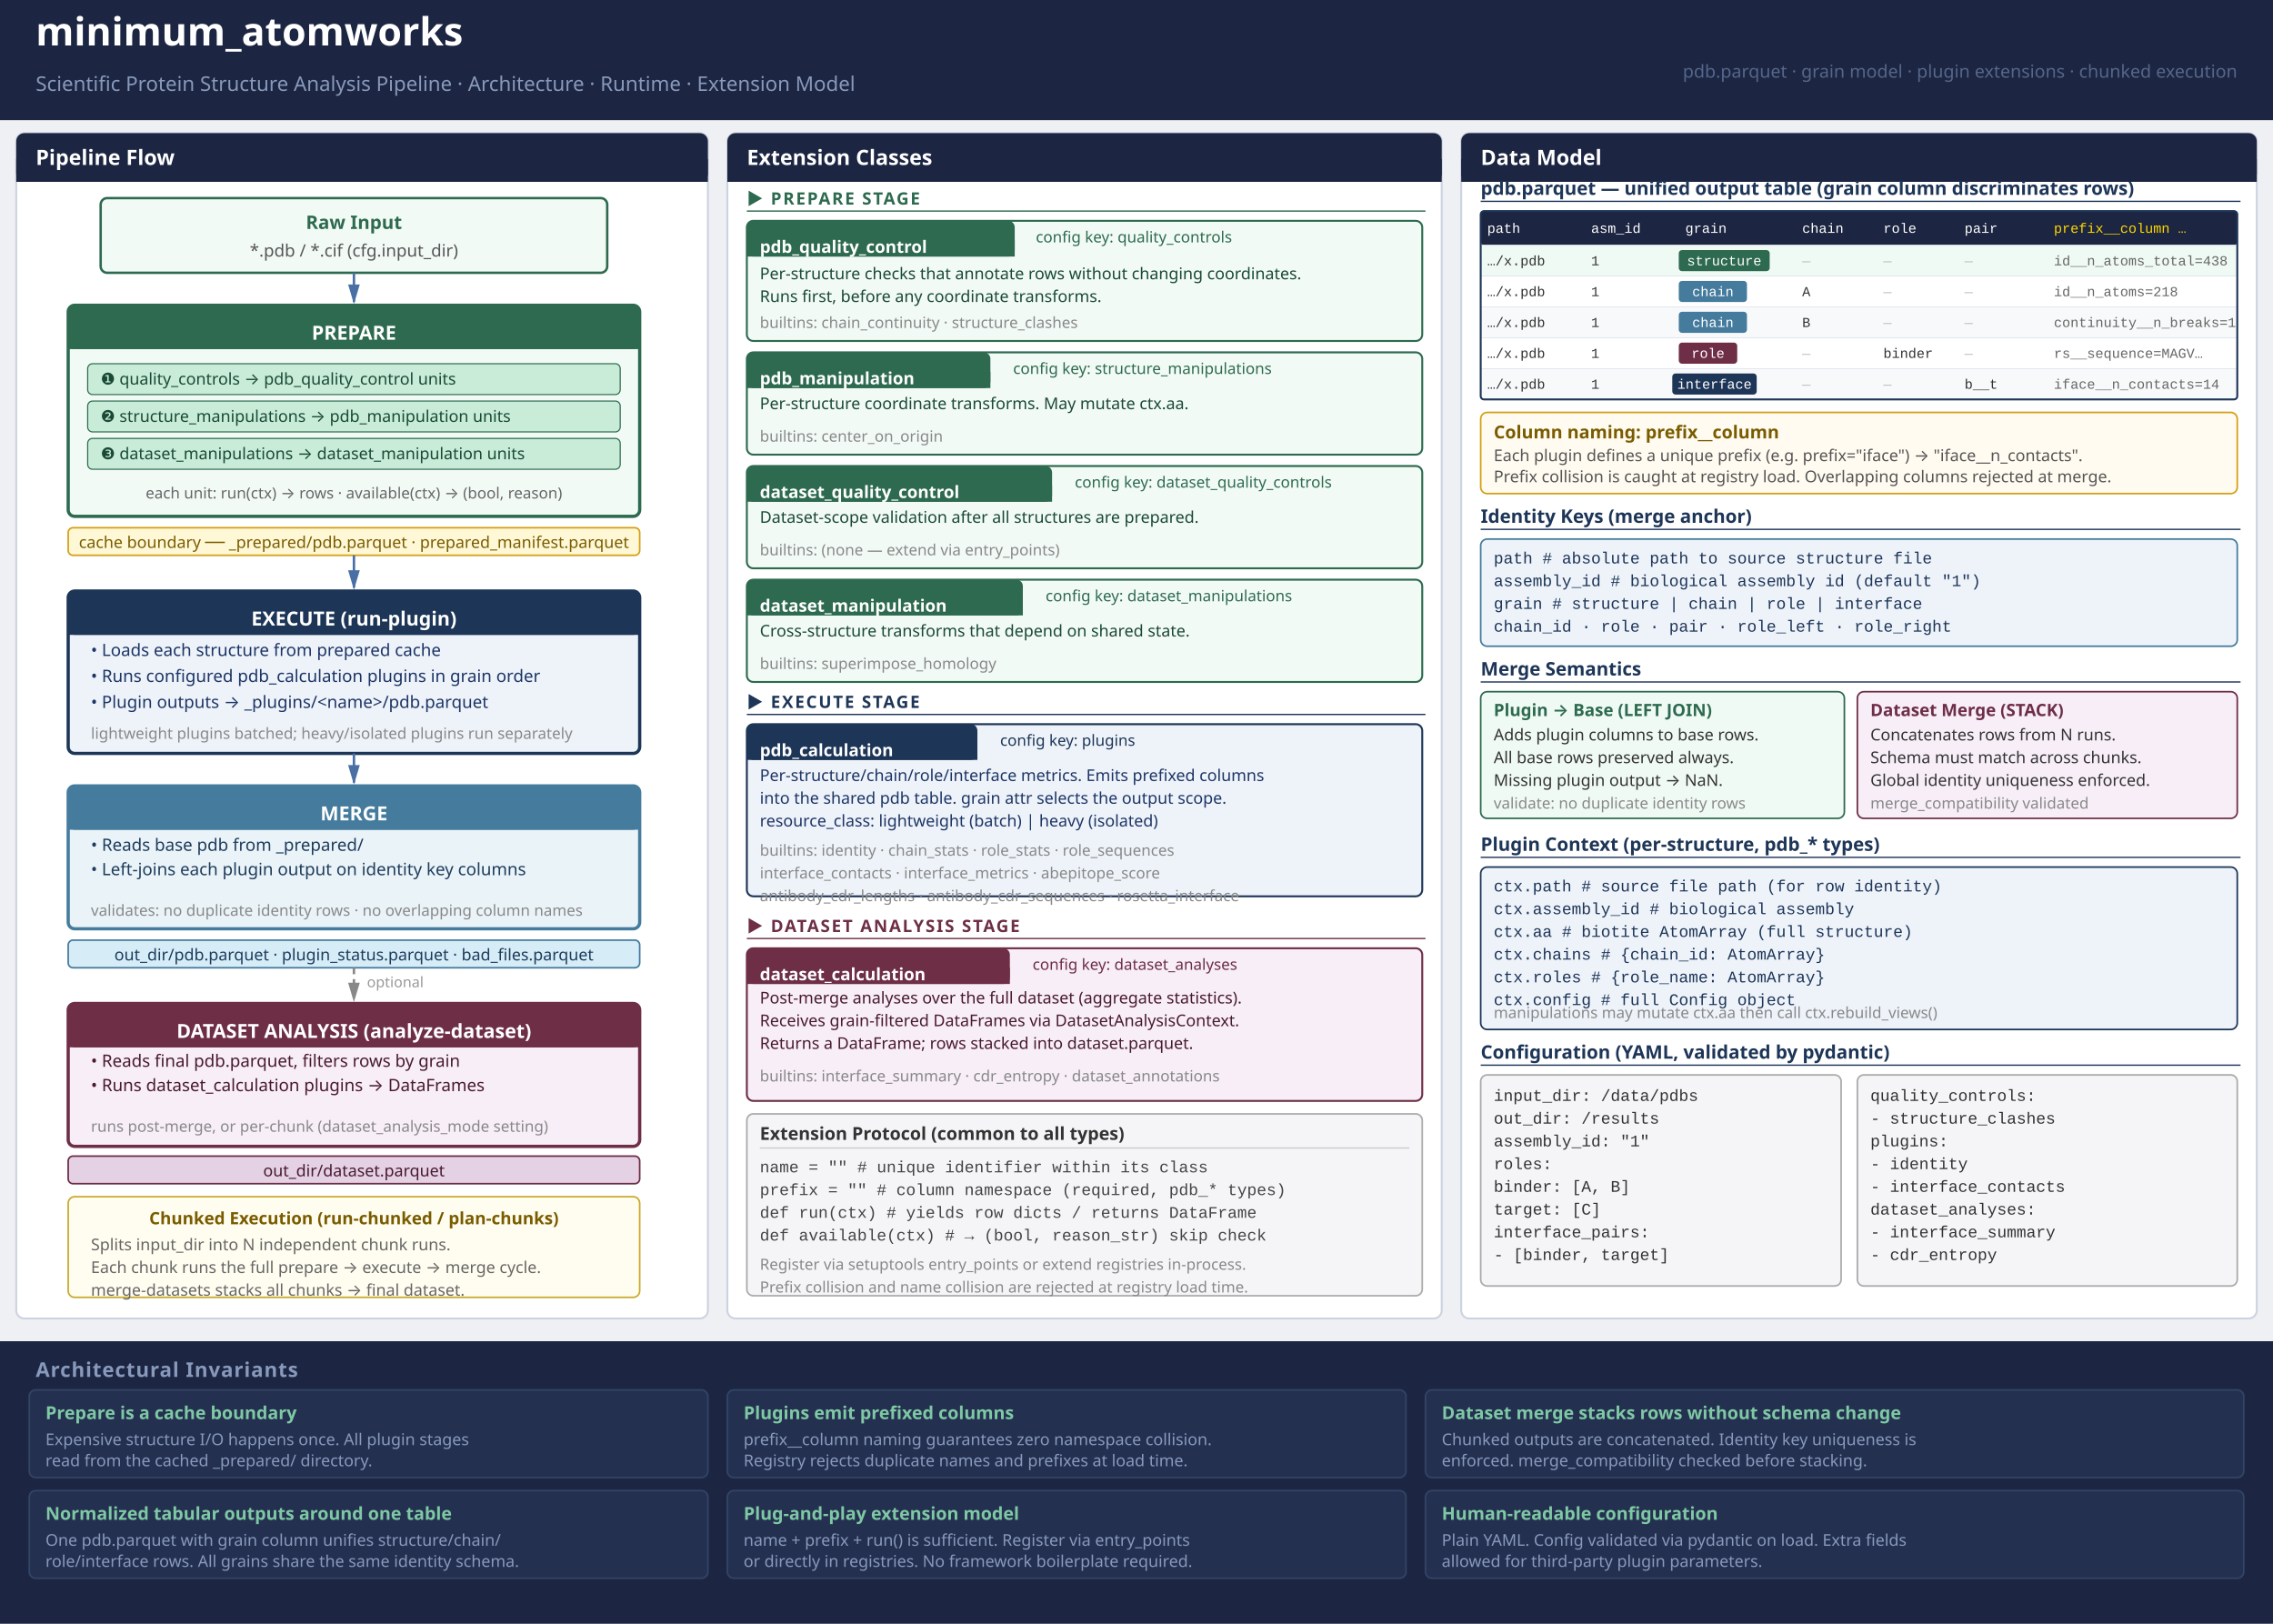
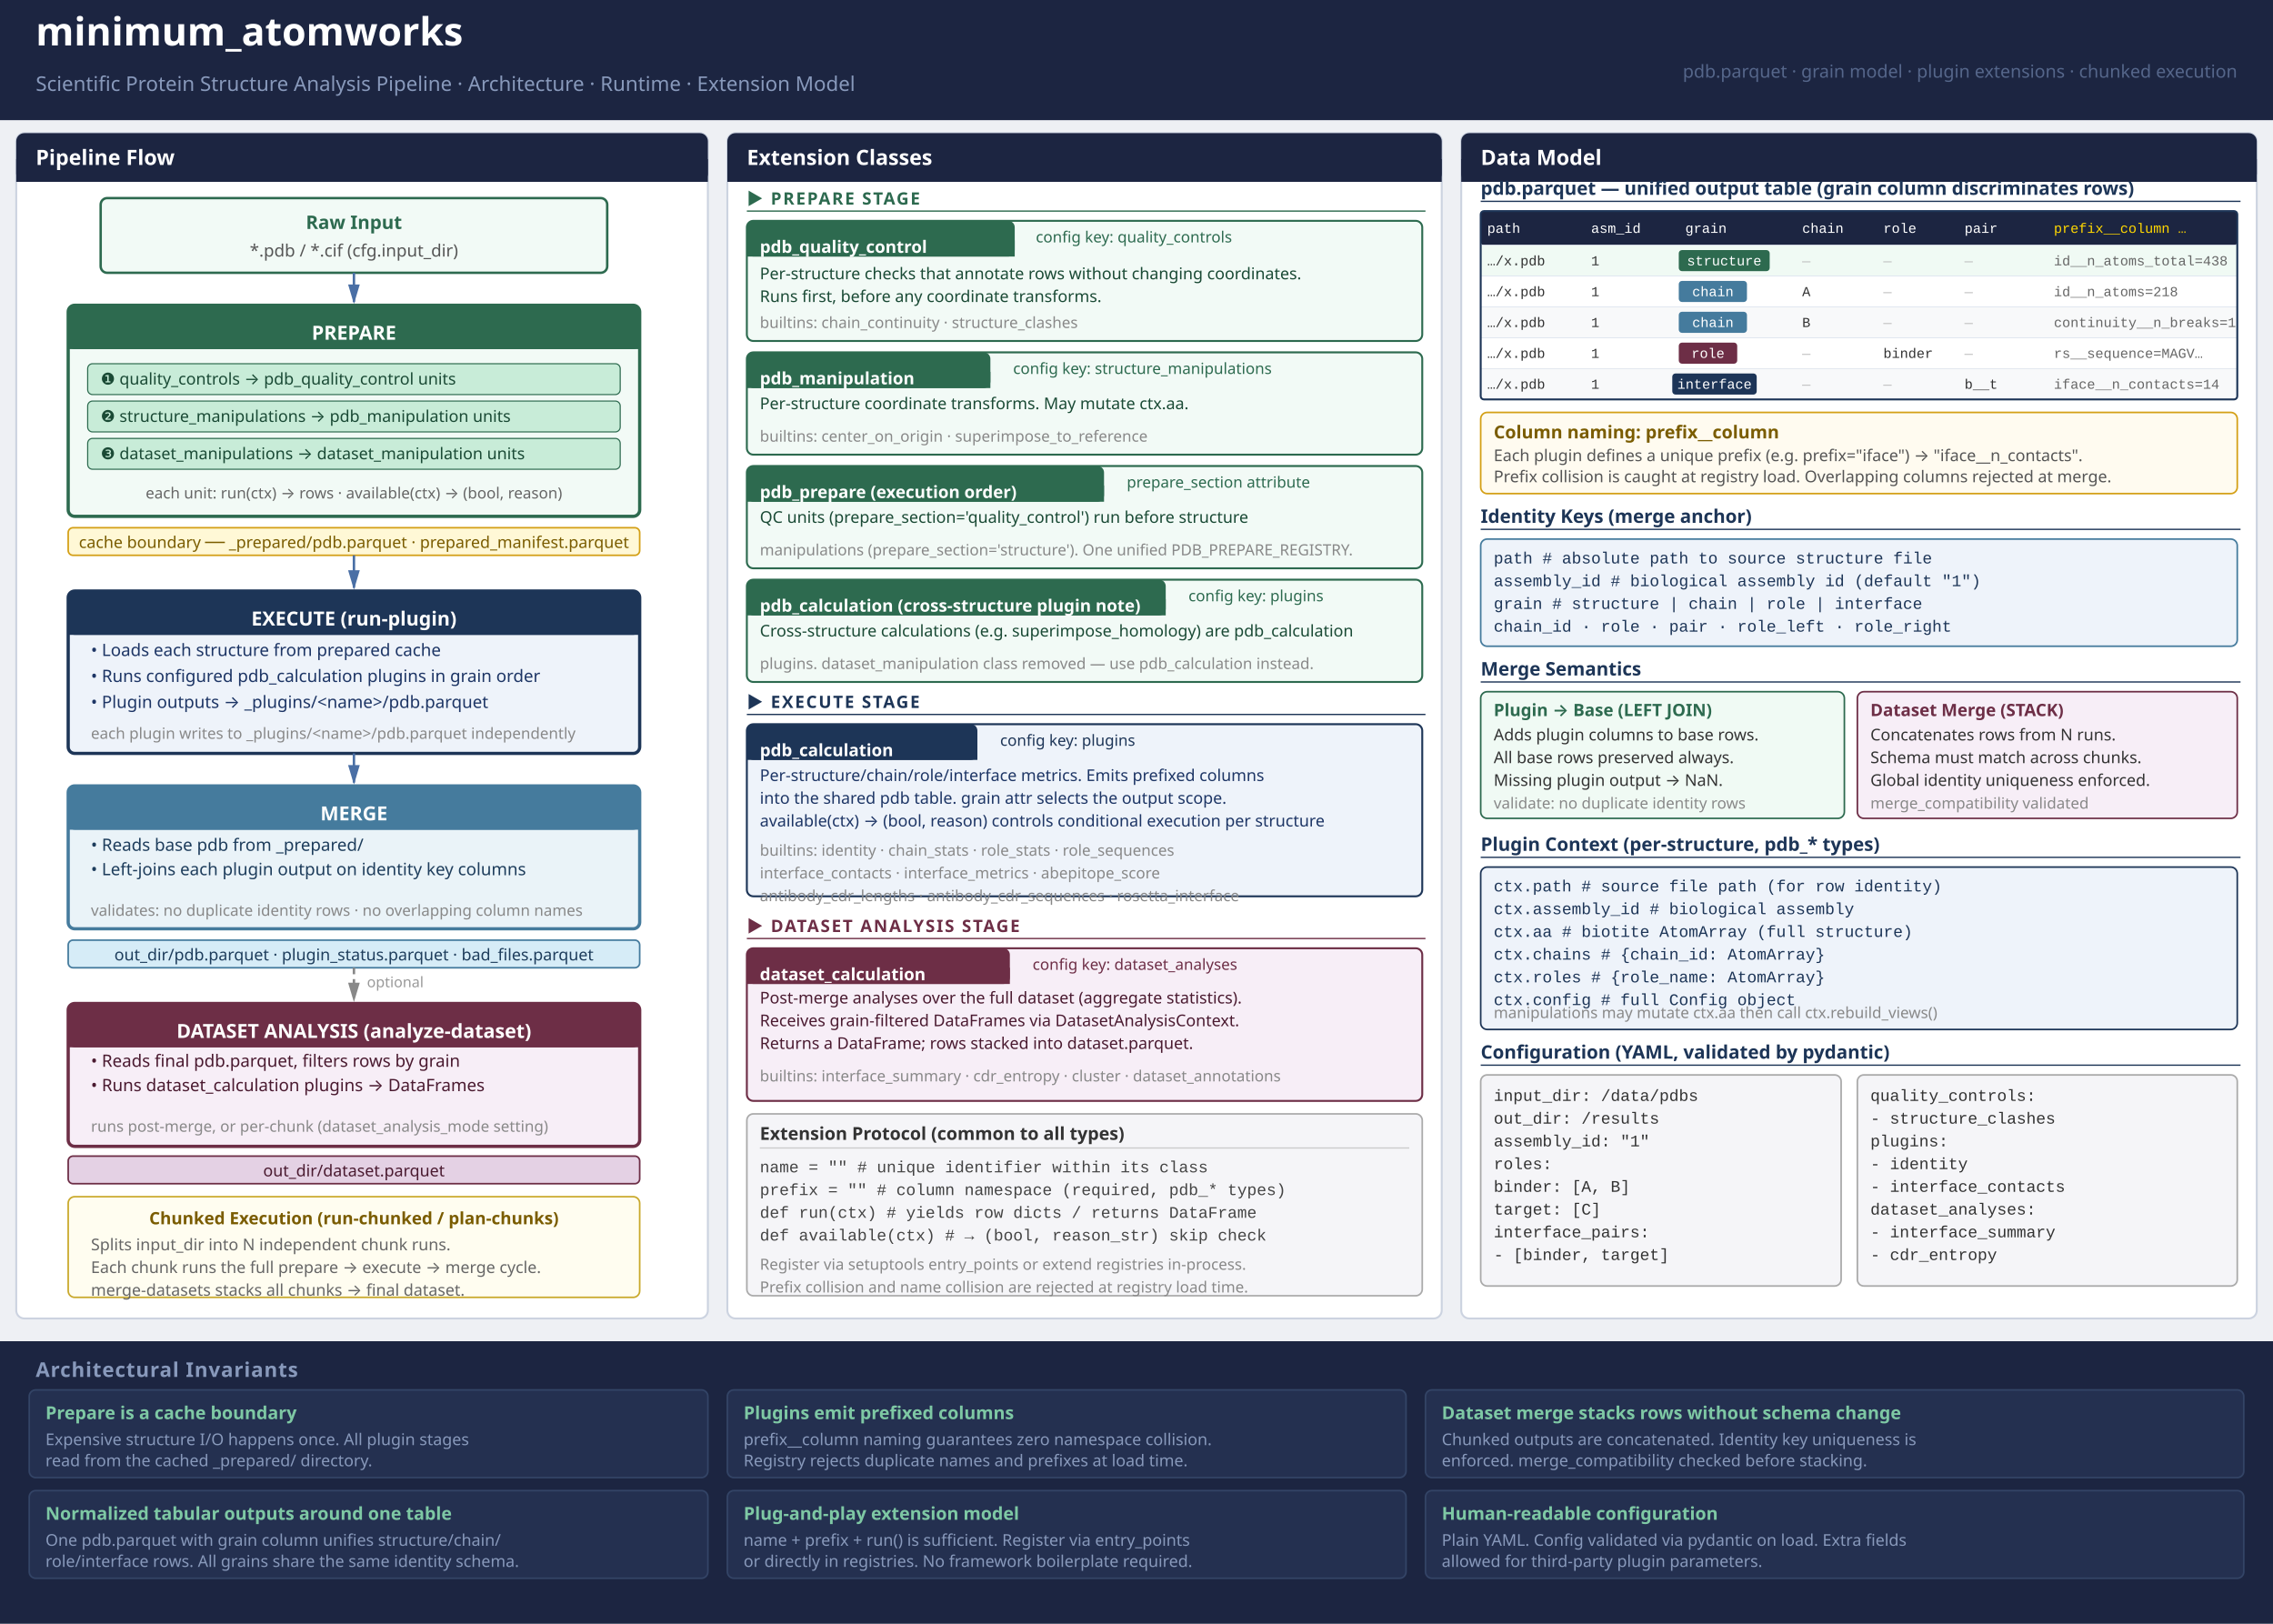
<svg xmlns="http://www.w3.org/2000/svg" viewBox="0 0 1400 1000" font-family="'Segoe UI', system-ui, -apple-system, sans-serif">
  <defs>
    <marker id="arr" viewBox="0 0 10 6" refX="9" refY="3" markerWidth="8" markerHeight="6" orient="auto">
      <path d="M0,0 L0,6 L10,3 z" fill="#4a6fa5" />
    </marker>
    <marker id="arr-dashed" viewBox="0 0 10 6" refX="9" refY="3" markerWidth="8" markerHeight="6" orient="auto">
      <path d="M0,0 L0,6 L10,3 z" fill="#888" />
    </marker>
    <clipPath id="clip-p1">
      <rect x="10" y="82" width="426" height="730" />
    </clipPath>
    <clipPath id="clip-p2">
      <rect x="448" y="82" width="440" height="730" />
    </clipPath>
    <clipPath id="clip-p3">
      <rect x="900" y="82" width="490" height="730" />
    </clipPath>
  </defs>
  <rect width="1400" height="1000" fill="#eef0f4" />
  <rect x="0" y="0" width="1400" height="74" fill="#1c2541" />
  <text x="22" y="28" font-size="24" font-weight="700" fill="white">minimum_atomworks</text>
  <text x="22" y="56" font-size="12.5" fill="#8899bb">Scientific Protein Structure Analysis Pipeline  ·  Architecture · Runtime · Extension Model</text>
  <text x="1378" y="44" font-size="11" fill="#55668a" text-anchor="end" dominant-baseline="middle">pdb.parquet  ·  grain model  ·  plugin extensions  ·  chunked execution</text>
  <rect x="10" y="82" width="426" height="730" rx="5" fill="white" stroke="#ccd3e0" stroke-width="1.2" />
  <rect x="448" y="82" width="440" height="730" rx="5" fill="white" stroke="#ccd3e0" stroke-width="1.2" />
  <rect x="900" y="82" width="490" height="730" rx="5" fill="white" stroke="#ccd3e0" stroke-width="1.2" />
  <rect x="10" y="82" width="426" height="30" rx="5" fill="#1c2541" />
  <rect x="10" y="98" width="426" height="14" fill="#1c2541" />
  <text x="22" y="97" font-size="13" font-weight="600" fill="white" dominant-baseline="middle">Pipeline Flow</text>
  <rect x="448" y="82" width="440" height="30" rx="5" fill="#1c2541" />
  <rect x="448" y="98" width="440" height="14" fill="#1c2541" />
  <text x="460" y="97" font-size="13" font-weight="600" fill="white" dominant-baseline="middle">Extension Classes</text>
  <rect x="900" y="82" width="490" height="30" rx="5" fill="#1c2541" />
  <rect x="900" y="98" width="490" height="14" fill="#1c2541" />
  <text x="912" y="97" font-size="13" font-weight="600" fill="white" dominant-baseline="middle">Data Model</text>
  <rect x="62" y="122" width="312" height="46" rx="4" fill="#f2faf6" stroke="#2d6a4f" stroke-width="1.5" />
  <text x="218" y="141" font-size="11.5" font-weight="600" fill="#2d6a4f" text-anchor="middle">Raw Input</text>
  <text x="218" y="158" font-size="10.5" fill="#555" text-anchor="middle">*.pdb  /  *.cif  (cfg.input_dir)</text>
  <line x1="218" y1="168" x2="218" y2="186" stroke="#4a6fa5" stroke-width="1.5" marker-end="url(#arr)" />
  <rect x="42" y="188" width="352" height="130" rx="4" fill="#f2faf6" stroke="#2d6a4f" stroke-width="2" />
  <rect x="42" y="188" width="352" height="27" rx="4" fill="#2d6a4f" />
  <rect x="42" y="204" width="352" height="11" fill="#2d6a4f" />
  <text x="218" y="205" font-size="12" font-weight="700" fill="white" text-anchor="middle" dominant-baseline="middle">PREPARE</text>
  <rect x="54" y="224" width="328" height="19" rx="3" fill="#c8ecd8" stroke="#2d6a4f" stroke-width="0.7" />
  <text x="62" y="234" font-size="10" fill="#1a4a35" dominant-baseline="middle">❶  quality_controls      →  pdb_quality_control units</text>
  <rect x="54" y="247" width="328" height="19" rx="3" fill="#c8ecd8" stroke="#2d6a4f" stroke-width="0.7" />
  <text x="62" y="257" font-size="10" fill="#1a4a35" dominant-baseline="middle">❷  structure_manipulations →  pdb_manipulation units</text>
  <rect x="54" y="270" width="328" height="19" rx="3" fill="#c8ecd8" stroke="#2d6a4f" stroke-width="0.7" />
  <text x="62" y="280" font-size="10" fill="#1a4a35" dominant-baseline="middle">❸  dataset_manipulations  →  dataset_manipulation units</text>
  <text x="218" y="307" font-size="9.5" fill="#666" text-anchor="middle">each unit:  run(ctx) → rows  ·  available(ctx) → (bool, reason)</text>
  <rect x="42" y="325" width="352" height="17" rx="3" fill="#fff8d6" stroke="#d4a017" stroke-width="1" />
  <text x="218" y="334" font-size="10" fill="#7a5c00" text-anchor="middle" dominant-baseline="middle">cache boundary  ──  _prepared/pdb.parquet  ·  prepared_manifest.parquet</text>
  <line x1="218" y1="342" x2="218" y2="362" stroke="#4a6fa5" stroke-width="1.5" marker-end="url(#arr)" />
  <rect x="42" y="364" width="352" height="100" rx="4" fill="#eef3fa" stroke="#1d3557" stroke-width="2" />
  <rect x="42" y="364" width="352" height="27" rx="4" fill="#1d3557" />
  <rect x="42" y="380" width="352" height="11" fill="#1d3557" />
  <text x="218" y="381" font-size="12" font-weight="700" fill="white" text-anchor="middle" dominant-baseline="middle">EXECUTE  (run-plugin)</text>
  <text x="56" y="404" font-size="10.5" fill="#1d3565">• Loads each structure from prepared cache</text>
  <text x="56" y="420" font-size="10.5" fill="#1d3565">• Runs configured pdb_calculation plugins in grain order</text>
  <text x="56" y="436" font-size="10.5" fill="#1d3565">• Plugin outputs → _plugins/&lt;name&gt;/pdb.parquet</text>
-   <text x="56" y="455" font-size="9.5" fill="#888">lightweight plugins batched; heavy/isolated plugins run separately</text>
+   <text x="56" y="455" font-size="9.5" fill="#888">each plugin writes to _plugins/&lt;name&gt;/pdb.parquet independently</text>
  <line x1="218" y1="464" x2="218" y2="482" stroke="#4a6fa5" stroke-width="1.5" marker-end="url(#arr)" />
  <rect x="42" y="484" width="352" height="88" rx="4" fill="#eaf3f8" stroke="#457b9d" stroke-width="2" />
  <rect x="42" y="484" width="352" height="27" rx="4" fill="#457b9d" />
  <rect x="42" y="500" width="352" height="11" fill="#457b9d" />
  <text x="218" y="501" font-size="12" font-weight="700" fill="white" text-anchor="middle" dominant-baseline="middle">MERGE</text>
  <text x="56" y="524" font-size="10.5" fill="#1e3d5c">• Reads base pdb from _prepared/</text>
  <text x="56" y="539" font-size="10.5" fill="#1e3d5c">• Left-joins each plugin output on identity key columns</text>
  <text x="56" y="564" font-size="9.5" fill="#888">validates: no duplicate identity rows · no overlapping column names</text>
  <rect x="42" y="579" width="352" height="17" rx="3" fill="#d6ecf7" stroke="#457b9d" stroke-width="1" />
  <text x="218" y="588" font-size="10" fill="#1e3d5c" text-anchor="middle" dominant-baseline="middle">out_dir/pdb.parquet  ·  plugin_status.parquet  ·  bad_files.parquet</text>
  <line x1="218" y1="596" x2="218" y2="616" stroke="#888" stroke-width="1.5" stroke-dasharray="4,3" marker-end="url(#arr-dashed)" />
  <text x="226" y="608" font-size="9" fill="#999">optional</text>
  <rect x="42" y="618" width="352" height="88" rx="4" fill="#f7eef7" stroke="#6d2e46" stroke-width="2" />
  <rect x="42" y="618" width="352" height="27" rx="4" fill="#6d2e46" />
  <rect x="42" y="634" width="352" height="11" fill="#6d2e46" />
  <text x="218" y="635" font-size="12" font-weight="700" fill="white" text-anchor="middle" dominant-baseline="middle">DATASET ANALYSIS  (analyze-dataset)</text>
  <text x="56" y="657" font-size="10.5" fill="#4a1a30">• Reads final pdb.parquet, filters rows by grain</text>
  <text x="56" y="672" font-size="10.5" fill="#4a1a30">• Runs dataset_calculation plugins → DataFrames</text>
  <text x="56" y="697" font-size="9.5" fill="#888">runs post-merge, or per-chunk (dataset_analysis_mode setting)</text>
  <rect x="42" y="712" width="352" height="17" rx="3" fill="#e4d1e4" stroke="#6d2e46" stroke-width="1" />
  <text x="218" y="721" font-size="10" fill="#4a1a30" text-anchor="middle" dominant-baseline="middle">out_dir/dataset.parquet</text>
  <rect x="42" y="737" width="352" height="62" rx="4" fill="#fffdf0" stroke="#c9a92c" stroke-width="1" />
  <text x="218" y="754" font-size="10.5" font-weight="600" fill="#7a5c00" text-anchor="middle">Chunked Execution  (run-chunked / plan-chunks)</text>
  <text x="56" y="770" font-size="10" fill="#666">Splits input_dir into N independent chunk runs.</text>
  <text x="56" y="784" font-size="10" fill="#666">Each chunk runs the full prepare → execute → merge cycle.</text>
  <text x="56" y="798" font-size="10" fill="#666">merge-datasets stacks all chunks → final dataset.</text>
  <text x="460" y="126" font-size="10.5" font-weight="700" fill="#2d6a4f" letter-spacing="1">▶  PREPARE STAGE</text>
  <line x1="460" y1="130" x2="878" y2="130" stroke="#2d6a4f" stroke-width="0.8" />
  <rect x="460" y="136" width="416" height="74" rx="4" fill="#f2faf6" stroke="#2d6a4f" stroke-width="1.2" />
  <rect x="460" y="136" width="165" height="22" rx="4" fill="#2d6a4f" />
  <rect x="460" y="148" width="165" height="10" fill="#2d6a4f" />
  <text x="468" y="152" font-size="10.5" font-weight="600" fill="white" dominant-baseline="middle">pdb_quality_control</text>
  <text x="638" y="146" font-size="9.5" fill="#2d6a4f" dominant-baseline="middle">config key: quality_controls</text>
  <text x="468" y="172" font-size="10" fill="#1a4a35">Per-structure checks that annotate rows without changing coordinates.</text>
  <text x="468" y="186" font-size="10" fill="#1a4a35">Runs first, before any coordinate transforms.</text>
  <text x="468" y="202" font-size="9.5" fill="#888">builtins:  chain_continuity  ·  structure_clashes</text>
  <rect x="460" y="217" width="416" height="63" rx="4" fill="#f2faf6" stroke="#2d6a4f" stroke-width="1.2" />
  <rect x="460" y="217" width="150" height="22" rx="4" fill="#2d6a4f" />
  <rect x="460" y="229" width="150" height="10" fill="#2d6a4f" />
  <text x="468" y="233" font-size="10.5" font-weight="600" fill="white" dominant-baseline="middle">pdb_manipulation</text>
  <text x="624" y="227" font-size="9.5" fill="#2d6a4f" dominant-baseline="middle">config key: structure_manipulations</text>
  <text x="468" y="252" font-size="10" fill="#1a4a35">Per-structure coordinate transforms. May mutate ctx.aa.</text>
-   <text x="468" y="272" font-size="9.5" fill="#888">builtins:  center_on_origin</text>
+   <text x="468" y="272" font-size="9.5" fill="#888">builtins:  center_on_origin  ·  superimpose_to_reference</text>
  <rect x="460" y="287" width="416" height="63" rx="4" fill="#f2faf6" stroke="#2d6a4f" stroke-width="1.2" />
-   <rect x="460" y="287" width="188" height="22" rx="4" fill="#2d6a4f" />
-   <rect x="460" y="299" width="188" height="10" fill="#2d6a4f" />
-   <text x="468" y="303" font-size="10.5" font-weight="600" fill="white" dominant-baseline="middle">dataset_quality_control</text>
-   <text x="662" y="297" font-size="9.5" fill="#2d6a4f" dominant-baseline="middle">config key: dataset_quality_controls</text>
-   <text x="468" y="322" font-size="10" fill="#1a4a35">Dataset-scope validation after all structures are prepared.</text>
-   <text x="468" y="342" font-size="9.5" fill="#888">builtins:  (none — extend via entry_points)</text>
+   <rect x="460" y="287" width="220" height="22" rx="4" fill="#2d6a4f" />
+   <rect x="460" y="299" width="220" height="10" fill="#2d6a4f" />
+   <text x="468" y="303" font-size="10.5" font-weight="600" fill="white" dominant-baseline="middle">pdb_prepare  (execution order)</text>
+   <text x="694" y="297" font-size="9.5" fill="#2d6a4f" dominant-baseline="middle">prepare_section attribute</text>
+   <text x="468" y="322" font-size="10" fill="#1a4a35">QC units (prepare_section='quality_control') run before structure</text>
+   <text x="468" y="342" font-size="9.5" fill="#888">manipulations (prepare_section='structure'). One unified PDB_PREPARE_REGISTRY.</text>
  <rect x="460" y="357" width="416" height="63" rx="4" fill="#f2faf6" stroke="#2d6a4f" stroke-width="1.2" />
-   <rect x="460" y="357" width="170" height="22" rx="4" fill="#2d6a4f" />
-   <rect x="460" y="369" width="170" height="10" fill="#2d6a4f" />
-   <text x="468" y="373" font-size="10.5" font-weight="600" fill="white" dominant-baseline="middle">dataset_manipulation</text>
-   <text x="644" y="367" font-size="9.5" fill="#2d6a4f" dominant-baseline="middle">config key: dataset_manipulations</text>
-   <text x="468" y="392" font-size="10" fill="#1a4a35">Cross-structure transforms that depend on shared state.</text>
-   <text x="468" y="412" font-size="9.5" fill="#888">builtins:  superimpose_homology</text>
+   <rect x="460" y="357" width="258" height="22" rx="4" fill="#2d6a4f" />
+   <rect x="460" y="369" width="258" height="10" fill="#2d6a4f" />
+   <text x="468" y="373" font-size="10.5" font-weight="600" fill="white" dominant-baseline="middle">pdb_calculation  (cross-structure plugin note)</text>
+   <text x="732" y="367" font-size="9.5" fill="#2d6a4f" dominant-baseline="middle">config key: plugins</text>
+   <text x="468" y="392" font-size="10" fill="#1a4a35">Cross-structure calculations (e.g. superimpose_homology) are pdb_calculation</text>
+   <text x="468" y="412" font-size="9.5" fill="#888">plugins. dataset_manipulation class removed — use pdb_calculation instead.</text>
  <text x="460" y="436" font-size="10.5" font-weight="700" fill="#1d3557" letter-spacing="1">▶  EXECUTE STAGE</text>
  <line x1="460" y1="440" x2="878" y2="440" stroke="#1d3557" stroke-width="0.8" />
  <rect x="460" y="446" width="416" height="106" rx="4" fill="#eef3fa" stroke="#1d3557" stroke-width="1.2" />
  <rect x="460" y="446" width="142" height="22" rx="4" fill="#1d3557" />
  <rect x="460" y="458" width="142" height="10" fill="#1d3557" />
  <text x="468" y="462" font-size="10.5" font-weight="600" fill="white" dominant-baseline="middle">pdb_calculation</text>
  <text x="616" y="456" font-size="9.5" fill="#1d3557" dominant-baseline="middle">config key: plugins</text>
  <text x="468" y="481" font-size="10" fill="#1d3565">Per-structure/chain/role/interface metrics. Emits prefixed columns</text>
  <text x="468" y="495" font-size="10" fill="#1d3565">into the shared pdb table. grain attr selects the output scope.</text>
-   <text x="468" y="509" font-size="10" fill="#1d3565">resource_class: lightweight (batch) | heavy (isolated)</text>
+   <text x="468" y="509" font-size="10" fill="#1d3565">available(ctx) → (bool, reason)  controls conditional execution per structure</text>
  <text x="468" y="527" font-size="9.5" fill="#888">builtins: identity · chain_stats · role_stats · role_sequences</text>
  <text x="468" y="541" font-size="9.5" fill="#888">  interface_contacts · interface_metrics · abepitope_score</text>
  <text x="468" y="555" font-size="9.5" fill="#888">  antibody_cdr_lengths · antibody_cdr_sequences · rosetta_interface</text>
  <text x="460" y="574" font-size="10.5" font-weight="700" fill="#6d2e46" letter-spacing="1">▶  DATASET ANALYSIS STAGE</text>
  <line x1="460" y1="578" x2="878" y2="578" stroke="#6d2e46" stroke-width="0.8" />
  <rect x="460" y="584" width="416" height="94" rx="4" fill="#f7eef7" stroke="#6d2e46" stroke-width="1.2" />
  <rect x="460" y="584" width="162" height="22" rx="4" fill="#6d2e46" />
  <rect x="460" y="596" width="162" height="10" fill="#6d2e46" />
  <text x="468" y="600" font-size="10.5" font-weight="600" fill="white" dominant-baseline="middle">dataset_calculation</text>
  <text x="636" y="594" font-size="9.5" fill="#6d2e46" dominant-baseline="middle">config key: dataset_analyses</text>
  <text x="468" y="618" font-size="10" fill="#4a1a30">Post-merge analyses over the full dataset (aggregate statistics).</text>
  <text x="468" y="632" font-size="10" fill="#4a1a30">Receives grain-filtered DataFrames via DatasetAnalysisContext.</text>
  <text x="468" y="646" font-size="10" fill="#4a1a30">Returns a DataFrame; rows stacked into dataset.parquet.</text>
-   <text x="468" y="666" font-size="9.5" fill="#888">builtins:  interface_summary  ·  cdr_entropy  ·  dataset_annotations</text>
+   <text x="468" y="666" font-size="9.5" fill="#888">builtins:  interface_summary  ·  cdr_entropy  ·  cluster  ·  dataset_annotations</text>
  <rect x="460" y="686" width="416" height="112" rx="4" fill="#f5f5f8" stroke="#aaa" stroke-width="1" />
  <text x="468" y="702" font-size="11" font-weight="600" fill="#333">Extension Protocol  (common to all types)</text>
  <line x1="468" y1="707" x2="868" y2="707" stroke="#ccc" stroke-width="0.8" />
  <text x="468" y="722" font-size="10" fill="#444" font-family="'Courier New', monospace">name = ""          # unique identifier within its class</text>
  <text x="468" y="736" font-size="10" fill="#444" font-family="'Courier New', monospace">prefix = ""        # column namespace (required, pdb_* types)</text>
  <text x="468" y="750" font-size="10" fill="#444" font-family="'Courier New', monospace">def run(ctx)       # yields row dicts  /  returns DataFrame</text>
  <text x="468" y="764" font-size="10" fill="#444" font-family="'Courier New', monospace">def available(ctx) # → (bool, reason_str)   skip check</text>
  <text x="468" y="782" font-size="9.5" fill="#888">Register via setuptools entry_points or extend registries in-process.</text>
  <text x="468" y="796" font-size="9.5" fill="#888">Prefix collision and name collision are rejected at registry load time.</text>
  <text x="912" y="120" font-size="11.5" font-weight="600" fill="#1d3557">pdb.parquet  —  unified output table  (grain column discriminates rows)</text>
  <line x1="912" y1="124" x2="1380" y2="124" stroke="#1d3557" stroke-width="0.8" />
  <rect x="912" y="130" width="466" height="21" rx="2" fill="#1c2541" />
  <text x="916" y="141" font-size="8.5" fill="white" dominant-baseline="middle" font-family="'Courier New', monospace">path</text>
  <text x="980" y="141" font-size="8.5" fill="white" dominant-baseline="middle" font-family="'Courier New', monospace">asm_id</text>
  <text x="1038" y="141" font-size="8.5" fill="white" dominant-baseline="middle" font-family="'Courier New', monospace">grain</text>
  <text x="1110" y="141" font-size="8.5" fill="white" dominant-baseline="middle" font-family="'Courier New', monospace">chain</text>
  <text x="1160" y="141" font-size="8.5" fill="white" dominant-baseline="middle" font-family="'Courier New', monospace">role</text>
  <text x="1210" y="141" font-size="8.5" fill="white" dominant-baseline="middle" font-family="'Courier New', monospace">pair</text>
  <text x="1265" y="141" font-size="8.5" fill="#ffd700" dominant-baseline="middle" font-family="'Courier New', monospace">prefix__column …</text>
  <rect x="912" y="151" width="466" height="19" fill="#f0faf4" />
  <line x1="912" y1="151" x2="1378" y2="151" stroke="#dde4ee" stroke-width="0.5" />
  <text x="916" y="161" font-size="8.5" fill="#333" dominant-baseline="middle" font-family="'Courier New', monospace">…/x.pdb</text>
  <text x="980" y="161" font-size="8.5" fill="#333" dominant-baseline="middle" font-family="'Courier New', monospace">1</text>
  <rect x="1034" y="154" width="56" height="13" rx="2" fill="#2d6a4f" />
  <text x="1062" y="161" font-size="8.5" fill="white" dominant-baseline="middle" text-anchor="middle" font-family="'Courier New', monospace">structure</text>
  <text x="1110" y="161" font-size="8.5" fill="#bbb" dominant-baseline="middle" font-family="'Courier New', monospace">—</text>
  <text x="1160" y="161" font-size="8.5" fill="#bbb" dominant-baseline="middle" font-family="'Courier New', monospace">—</text>
  <text x="1210" y="161" font-size="8.5" fill="#bbb" dominant-baseline="middle" font-family="'Courier New', monospace">—</text>
  <text x="1265" y="161" font-size="8.5" fill="#666" dominant-baseline="middle" font-family="'Courier New', monospace">id__n_atoms_total=438</text>
  <rect x="912" y="170" width="466" height="19" fill="white" />
  <line x1="912" y1="170" x2="1378" y2="170" stroke="#dde4ee" stroke-width="0.5" />
  <text x="916" y="180" font-size="8.5" fill="#333" dominant-baseline="middle" font-family="'Courier New', monospace">…/x.pdb</text>
  <text x="980" y="180" font-size="8.5" fill="#333" dominant-baseline="middle" font-family="'Courier New', monospace">1</text>
  <rect x="1034" y="173" width="42" height="13" rx="2" fill="#457b9d" />
  <text x="1055" y="180" font-size="8.5" fill="white" dominant-baseline="middle" text-anchor="middle" font-family="'Courier New', monospace">chain</text>
  <text x="1110" y="180" font-size="8.5" fill="#333" dominant-baseline="middle" font-family="'Courier New', monospace">A</text>
  <text x="1160" y="180" font-size="8.5" fill="#bbb" dominant-baseline="middle" font-family="'Courier New', monospace">—</text>
  <text x="1210" y="180" font-size="8.5" fill="#bbb" dominant-baseline="middle" font-family="'Courier New', monospace">—</text>
  <text x="1265" y="180" font-size="8.5" fill="#666" dominant-baseline="middle" font-family="'Courier New', monospace">id__n_atoms=218</text>
  <rect x="912" y="189" width="466" height="19" fill="#f8f9fa" />
  <line x1="912" y1="189" x2="1378" y2="189" stroke="#dde4ee" stroke-width="0.5" />
  <text x="916" y="199" font-size="8.5" fill="#333" dominant-baseline="middle" font-family="'Courier New', monospace">…/x.pdb</text>
  <text x="980" y="199" font-size="8.5" fill="#333" dominant-baseline="middle" font-family="'Courier New', monospace">1</text>
  <rect x="1034" y="192" width="42" height="13" rx="2" fill="#457b9d" />
  <text x="1055" y="199" font-size="8.5" fill="white" dominant-baseline="middle" text-anchor="middle" font-family="'Courier New', monospace">chain</text>
  <text x="1110" y="199" font-size="8.5" fill="#333" dominant-baseline="middle" font-family="'Courier New', monospace">B</text>
  <text x="1160" y="199" font-size="8.5" fill="#bbb" dominant-baseline="middle" font-family="'Courier New', monospace">—</text>
  <text x="1210" y="199" font-size="8.5" fill="#bbb" dominant-baseline="middle" font-family="'Courier New', monospace">—</text>
  <text x="1265" y="199" font-size="8.5" fill="#666" dominant-baseline="middle" font-family="'Courier New', monospace">continuity__n_breaks=1</text>
  <rect x="912" y="208" width="466" height="19" fill="white" />
  <line x1="912" y1="208" x2="1378" y2="208" stroke="#dde4ee" stroke-width="0.5" />
  <text x="916" y="218" font-size="8.5" fill="#333" dominant-baseline="middle" font-family="'Courier New', monospace">…/x.pdb</text>
  <text x="980" y="218" font-size="8.5" fill="#333" dominant-baseline="middle" font-family="'Courier New', monospace">1</text>
  <rect x="1034" y="211" width="36" height="13" rx="2" fill="#6d2e46" />
  <text x="1052" y="218" font-size="8.5" fill="white" dominant-baseline="middle" text-anchor="middle" font-family="'Courier New', monospace">role</text>
  <text x="1110" y="218" font-size="8.5" fill="#bbb" dominant-baseline="middle" font-family="'Courier New', monospace">—</text>
  <text x="1160" y="218" font-size="8.5" fill="#333" dominant-baseline="middle" font-family="'Courier New', monospace">binder</text>
  <text x="1210" y="218" font-size="8.5" fill="#bbb" dominant-baseline="middle" font-family="'Courier New', monospace">—</text>
  <text x="1265" y="218" font-size="8.5" fill="#666" dominant-baseline="middle" font-family="'Courier New', monospace">rs__sequence=MAGV…</text>
  <rect x="912" y="227" width="466" height="19" fill="#f8f9fa" />
  <line x1="912" y1="227" x2="1378" y2="227" stroke="#dde4ee" stroke-width="0.5" />
  <text x="916" y="237" font-size="8.5" fill="#333" dominant-baseline="middle" font-family="'Courier New', monospace">…/x.pdb</text>
  <text x="980" y="237" font-size="8.5" fill="#333" dominant-baseline="middle" font-family="'Courier New', monospace">1</text>
  <rect x="1030" y="230" width="52" height="13" rx="2" fill="#1d3557" />
  <text x="1056" y="237" font-size="8.5" fill="white" dominant-baseline="middle" text-anchor="middle" font-family="'Courier New', monospace">interface</text>
  <text x="1110" y="237" font-size="8.5" fill="#bbb" dominant-baseline="middle" font-family="'Courier New', monospace">—</text>
  <text x="1160" y="237" font-size="8.5" fill="#bbb" dominant-baseline="middle" font-family="'Courier New', monospace">—</text>
  <text x="1210" y="237" font-size="8.5" fill="#333" dominant-baseline="middle" font-family="'Courier New', monospace">b__t</text>
  <text x="1265" y="237" font-size="8.5" fill="#666" dominant-baseline="middle" font-family="'Courier New', monospace">iface__n_contacts=14</text>
  <rect x="912" y="130" width="466" height="116" rx="2" fill="none" stroke="#1d3557" stroke-width="1.2" />
  <rect x="912" y="254" width="466" height="50" rx="4" fill="#fffbf0" stroke="#d4a017" stroke-width="1" />
  <text x="920" y="270" font-size="11" font-weight="600" fill="#7a5c00">Column naming:  prefix__column</text>
  <text x="920" y="284" font-size="10" fill="#555">Each plugin defines a unique prefix (e.g. prefix="iface") → "iface__n_contacts".</text>
  <text x="920" y="297" font-size="10" fill="#555">Prefix collision is caught at registry load. Overlapping columns rejected at merge.</text>
  <text x="912" y="322" font-size="11.5" font-weight="600" fill="#1d3557">Identity Keys  (merge anchor)</text>
  <line x1="912" y1="326" x2="1380" y2="326" stroke="#1d3557" stroke-width="0.8" />
  <rect x="912" y="332" width="466" height="66" rx="4" fill="#eef3fa" stroke="#457b9d" stroke-width="1" />
  <text x="920" y="347" font-size="10" fill="#1d3557" font-family="'Courier New', monospace">path         # absolute path to source structure file</text>
  <text x="920" y="361" font-size="10" fill="#1d3557" font-family="'Courier New', monospace">assembly_id  # biological assembly id  (default "1")</text>
  <text x="920" y="375" font-size="10" fill="#1d3557" font-family="'Courier New', monospace">grain        # structure | chain | role | interface</text>
  <text x="920" y="389" font-size="10" fill="#1d3557" font-family="'Courier New', monospace">chain_id  ·  role  ·  pair  ·  role_left  ·  role_right</text>
  <text x="912" y="416" font-size="11.5" font-weight="600" fill="#1d3557">Merge Semantics</text>
  <line x1="912" y1="420" x2="1380" y2="420" stroke="#1d3557" stroke-width="0.8" />
  <rect x="912" y="426" width="224" height="78" rx="4" fill="#f0faf4" stroke="#2d6a4f" stroke-width="1" />
  <text x="920" y="441" font-size="10.5" font-weight="600" fill="#2d6a4f">Plugin → Base  (LEFT JOIN)</text>
  <text x="920" y="456" font-size="10" fill="#333">Adds plugin columns to base rows.</text>
  <text x="920" y="470" font-size="10" fill="#333">All base rows preserved always.</text>
  <text x="920" y="484" font-size="10" fill="#333">Missing plugin output → NaN.</text>
  <text x="920" y="498" font-size="9.5" fill="#888">validate: no duplicate identity rows</text>
  <rect x="1144" y="426" width="234" height="78" rx="4" fill="#f7eef7" stroke="#6d2e46" stroke-width="1" />
  <text x="1152" y="441" font-size="10.5" font-weight="600" fill="#6d2e46">Dataset Merge  (STACK)</text>
  <text x="1152" y="456" font-size="10" fill="#333">Concatenates rows from N runs.</text>
  <text x="1152" y="470" font-size="10" fill="#333">Schema must match across chunks.</text>
  <text x="1152" y="484" font-size="10" fill="#333">Global identity uniqueness enforced.</text>
  <text x="1152" y="498" font-size="9.5" fill="#888">merge_compatibility validated</text>
  <text x="912" y="524" font-size="11.5" font-weight="600" fill="#1d3557">Plugin Context  (per-structure, pdb_* types)</text>
  <line x1="912" y1="528" x2="1380" y2="528" stroke="#1d3557" stroke-width="0.8" />
  <rect x="912" y="534" width="466" height="100" rx="4" fill="#eef3fa" stroke="#1d3557" stroke-width="1" />
  <text x="920" y="549" font-size="10" fill="#1d3557" font-family="'Courier New', monospace">ctx.path           # source file path (for row identity)</text>
  <text x="920" y="563" font-size="10" fill="#1d3557" font-family="'Courier New', monospace">ctx.assembly_id    # biological assembly</text>
  <text x="920" y="577" font-size="10" fill="#1d3557" font-family="'Courier New', monospace">ctx.aa             # biotite AtomArray (full structure)</text>
  <text x="920" y="591" font-size="10" fill="#1d3557" font-family="'Courier New', monospace">ctx.chains         # {chain_id: AtomArray}</text>
  <text x="920" y="605" font-size="10" fill="#1d3557" font-family="'Courier New', monospace">ctx.roles          # {role_name: AtomArray}</text>
  <text x="920" y="619" font-size="10" fill="#1d3557" font-family="'Courier New', monospace">ctx.config         # full Config object</text>
  <text x="920" y="627" font-size="9.5" fill="#888">  manipulations may mutate ctx.aa then call ctx.rebuild_views()</text>
  <text x="912" y="652" font-size="11.5" font-weight="600" fill="#1d3557">Configuration  (YAML, validated by pydantic)</text>
  <line x1="912" y1="656" x2="1380" y2="656" stroke="#1d3557" stroke-width="0.8" />
  <rect x="912" y="662" width="222" height="130" rx="4" fill="#f5f5f8" stroke="#aaa" stroke-width="1" />
  <text x="920" y="678" font-size="10" fill="#333" font-family="'Courier New', monospace">input_dir: /data/pdbs</text>
  <text x="920" y="692" font-size="10" fill="#333" font-family="'Courier New', monospace">out_dir:   /results</text>
  <text x="920" y="706" font-size="10" fill="#333" font-family="'Courier New', monospace">assembly_id: "1"</text>
  <text x="920" y="720" font-size="10" fill="#333" font-family="'Courier New', monospace">roles:</text>
  <text x="920" y="734" font-size="10" fill="#333" font-family="'Courier New', monospace">  binder: [A, B]</text>
  <text x="920" y="748" font-size="10" fill="#333" font-family="'Courier New', monospace">  target: [C]</text>
  <text x="920" y="762" font-size="10" fill="#333" font-family="'Courier New', monospace">interface_pairs:</text>
  <text x="920" y="776" font-size="10" fill="#333" font-family="'Courier New', monospace">  - [binder, target]</text>
  <rect x="1144" y="662" width="234" height="130" rx="4" fill="#f5f5f8" stroke="#aaa" stroke-width="1" />
  <text x="1152" y="678" font-size="10" fill="#333" font-family="'Courier New', monospace">quality_controls:</text>
  <text x="1152" y="692" font-size="10" fill="#333" font-family="'Courier New', monospace">  - structure_clashes</text>
  <text x="1152" y="706" font-size="10" fill="#333" font-family="'Courier New', monospace">plugins:</text>
  <text x="1152" y="720" font-size="10" fill="#333" font-family="'Courier New', monospace">  - identity</text>
  <text x="1152" y="734" font-size="10" fill="#333" font-family="'Courier New', monospace">  - interface_contacts</text>
  <text x="1152" y="748" font-size="10" fill="#333" font-family="'Courier New', monospace">dataset_analyses:</text>
  <text x="1152" y="762" font-size="10" fill="#333" font-family="'Courier New', monospace">  - interface_summary</text>
  <text x="1152" y="776" font-size="10" fill="#333" font-family="'Courier New', monospace">  - cdr_entropy</text>
  <rect x="0" y="826" width="1400" height="174" fill="#1c2541" />
  <text x="22" y="848" font-size="12.5" font-weight="600" fill="#8899bb" letter-spacing="0.5">Architectural Invariants</text>
  <rect x="18" y="856" width="418" height="54" rx="4" fill="#243050" stroke="#334466" stroke-width="1" />
  <text x="28" y="874" font-size="11" font-weight="600" fill="#7ec8a4">Prepare is a cache boundary</text>
  <text x="28" y="890" font-size="10" fill="#8899bb">Expensive structure I/O happens once. All plugin stages</text>
  <text x="28" y="903" font-size="10" fill="#8899bb">read from the cached _prepared/ directory.</text>
  <rect x="448" y="856" width="418" height="54" rx="4" fill="#243050" stroke="#334466" stroke-width="1" />
  <text x="458" y="874" font-size="11" font-weight="600" fill="#7ec8a4">Plugins emit prefixed columns</text>
  <text x="458" y="890" font-size="10" fill="#8899bb">prefix__column naming guarantees zero namespace collision.</text>
  <text x="458" y="903" font-size="10" fill="#8899bb">Registry rejects duplicate names and prefixes at load time.</text>
  <rect x="878" y="856" width="504" height="54" rx="4" fill="#243050" stroke="#334466" stroke-width="1" />
  <text x="888" y="874" font-size="11" font-weight="600" fill="#7ec8a4">Dataset merge stacks rows without schema change</text>
  <text x="888" y="890" font-size="10" fill="#8899bb">Chunked outputs are concatenated. Identity key uniqueness is</text>
  <text x="888" y="903" font-size="10" fill="#8899bb">enforced. merge_compatibility checked before stacking.</text>
  <rect x="18" y="918" width="418" height="54" rx="4" fill="#243050" stroke="#334466" stroke-width="1" />
  <text x="28" y="936" font-size="11" font-weight="600" fill="#7ec8a4">Normalized tabular outputs around one table</text>
  <text x="28" y="952" font-size="10" fill="#8899bb">One pdb.parquet with grain column unifies structure/chain/</text>
  <text x="28" y="965" font-size="10" fill="#8899bb">role/interface rows. All grains share the same identity schema.</text>
  <rect x="448" y="918" width="418" height="54" rx="4" fill="#243050" stroke="#334466" stroke-width="1" />
  <text x="458" y="936" font-size="11" font-weight="600" fill="#7ec8a4">Plug-and-play extension model</text>
  <text x="458" y="952" font-size="10" fill="#8899bb">name + prefix + run() is sufficient. Register via entry_points</text>
  <text x="458" y="965" font-size="10" fill="#8899bb">or directly in registries. No framework boilerplate required.</text>
  <rect x="878" y="918" width="504" height="54" rx="4" fill="#243050" stroke="#334466" stroke-width="1" />
  <text x="888" y="936" font-size="11" font-weight="600" fill="#7ec8a4">Human-readable configuration</text>
  <text x="888" y="952" font-size="10" fill="#8899bb">Plain YAML. Config validated via pydantic on load. Extra fields</text>
  <text x="888" y="965" font-size="10" fill="#8899bb">allowed for third-party plugin parameters.</text>
</svg>
